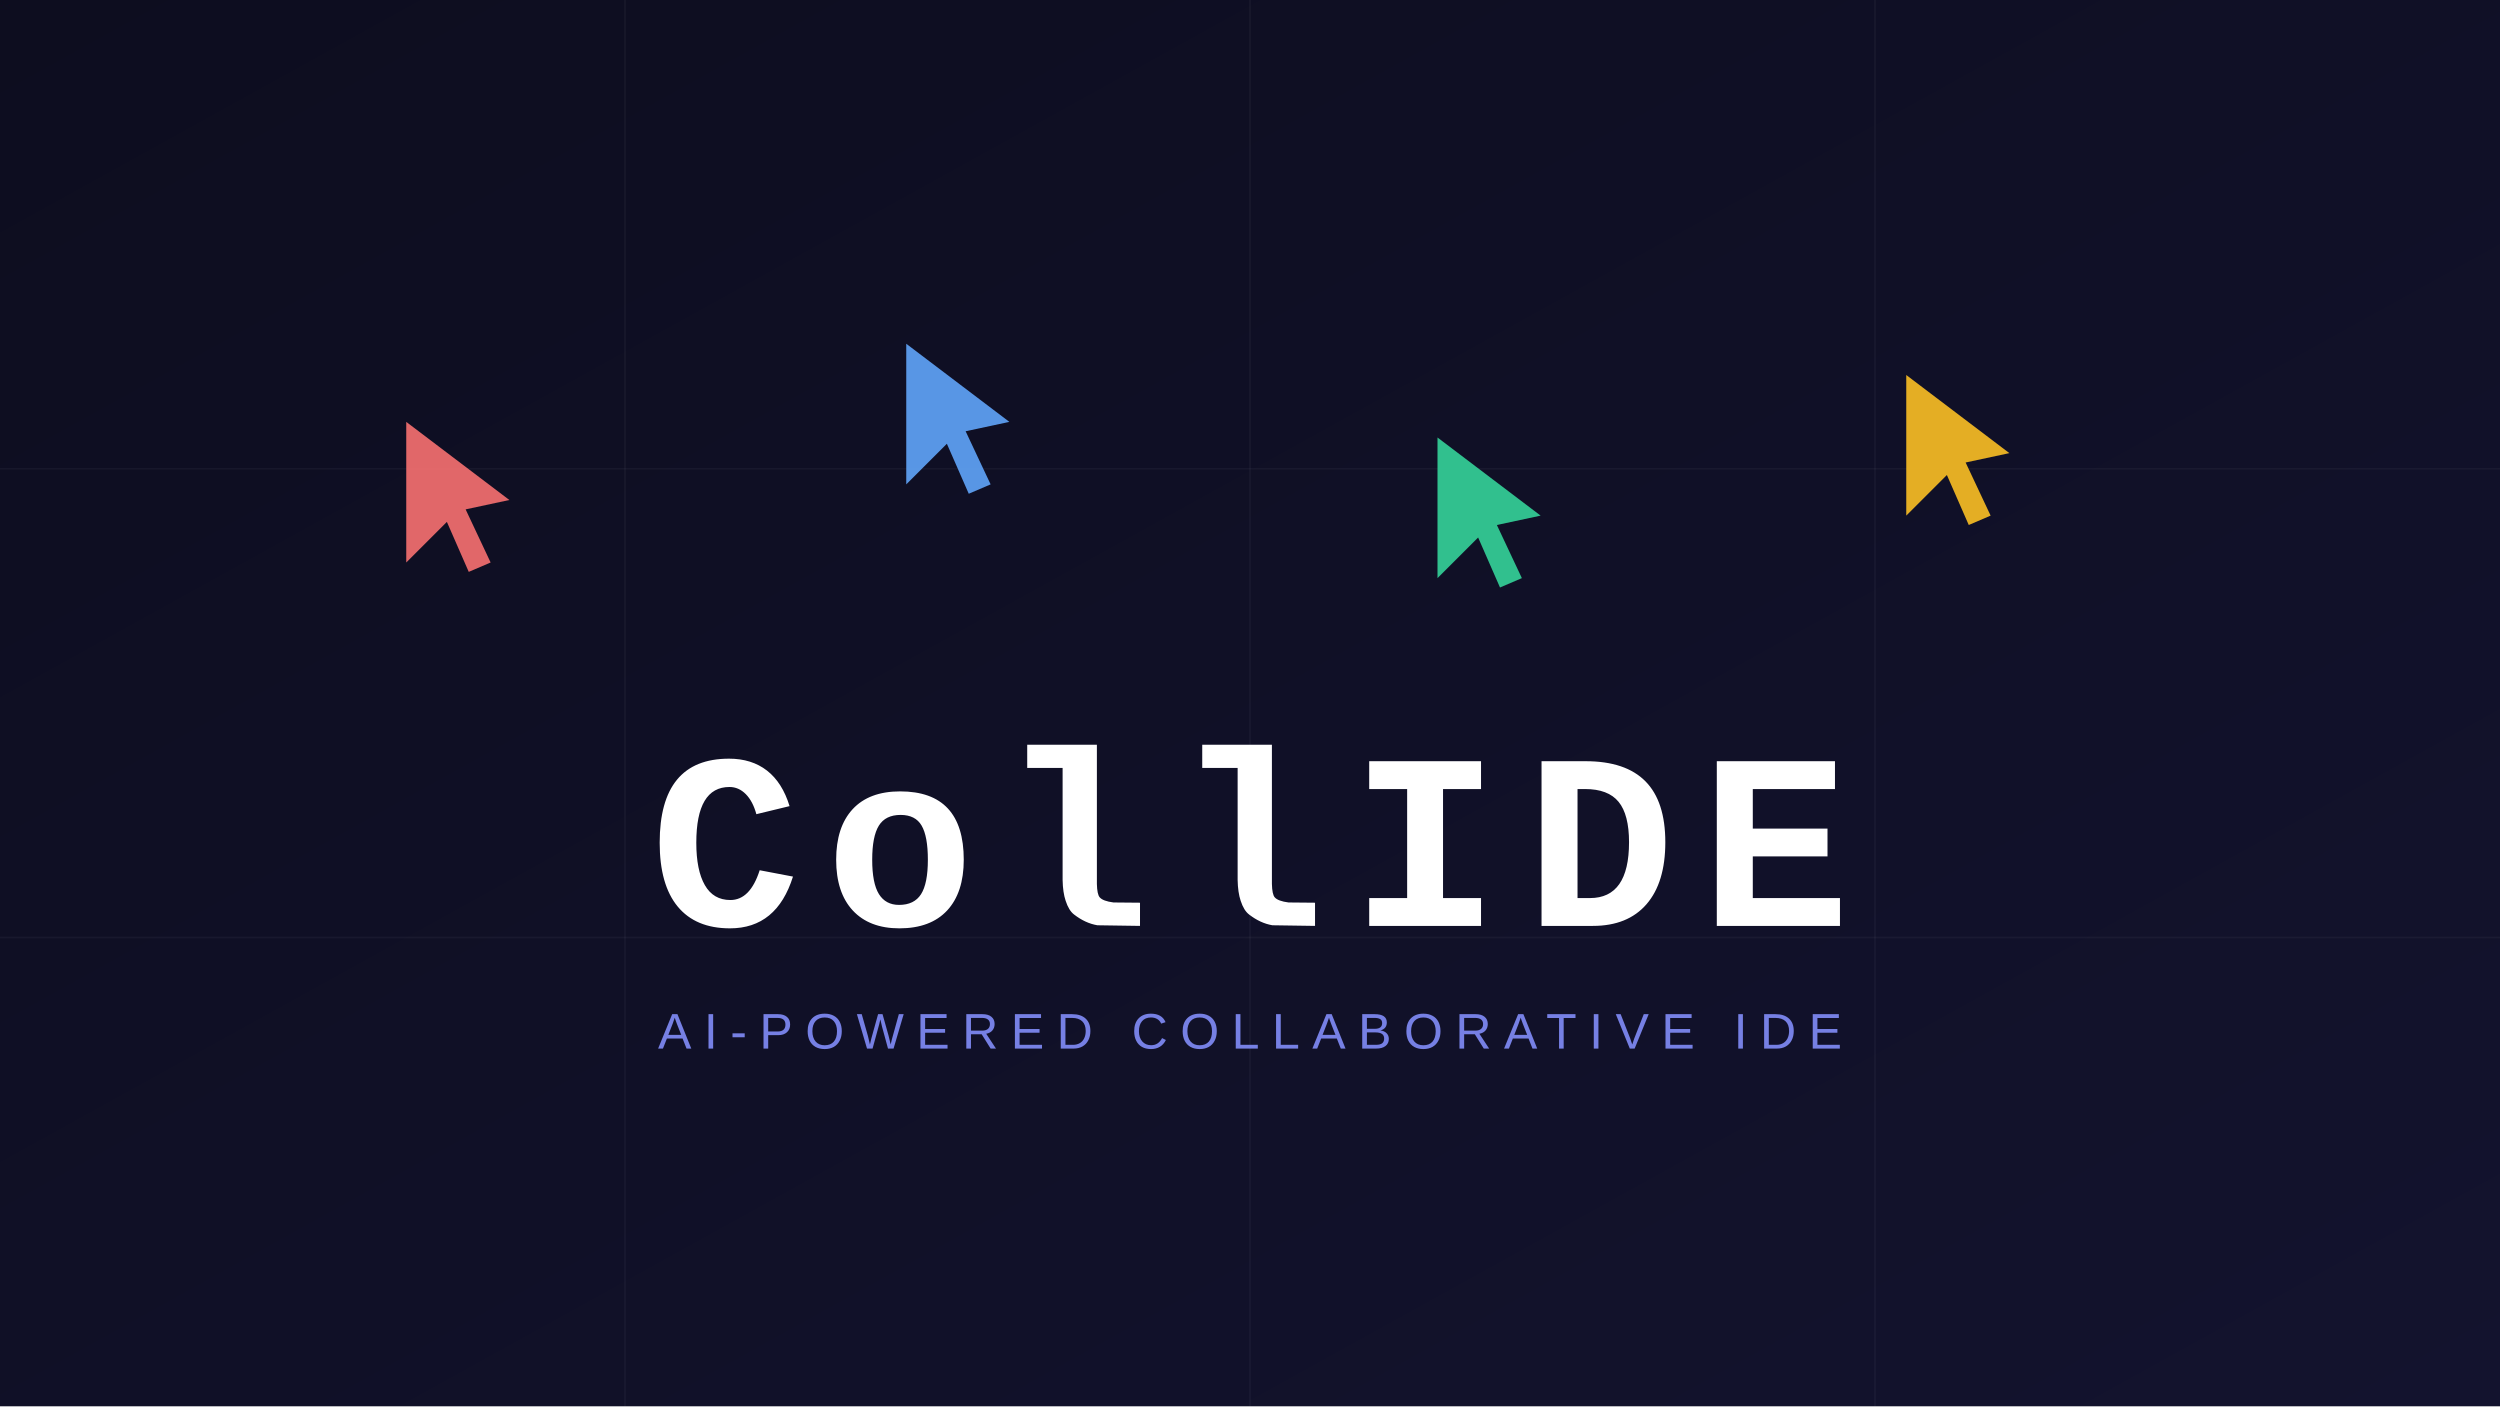
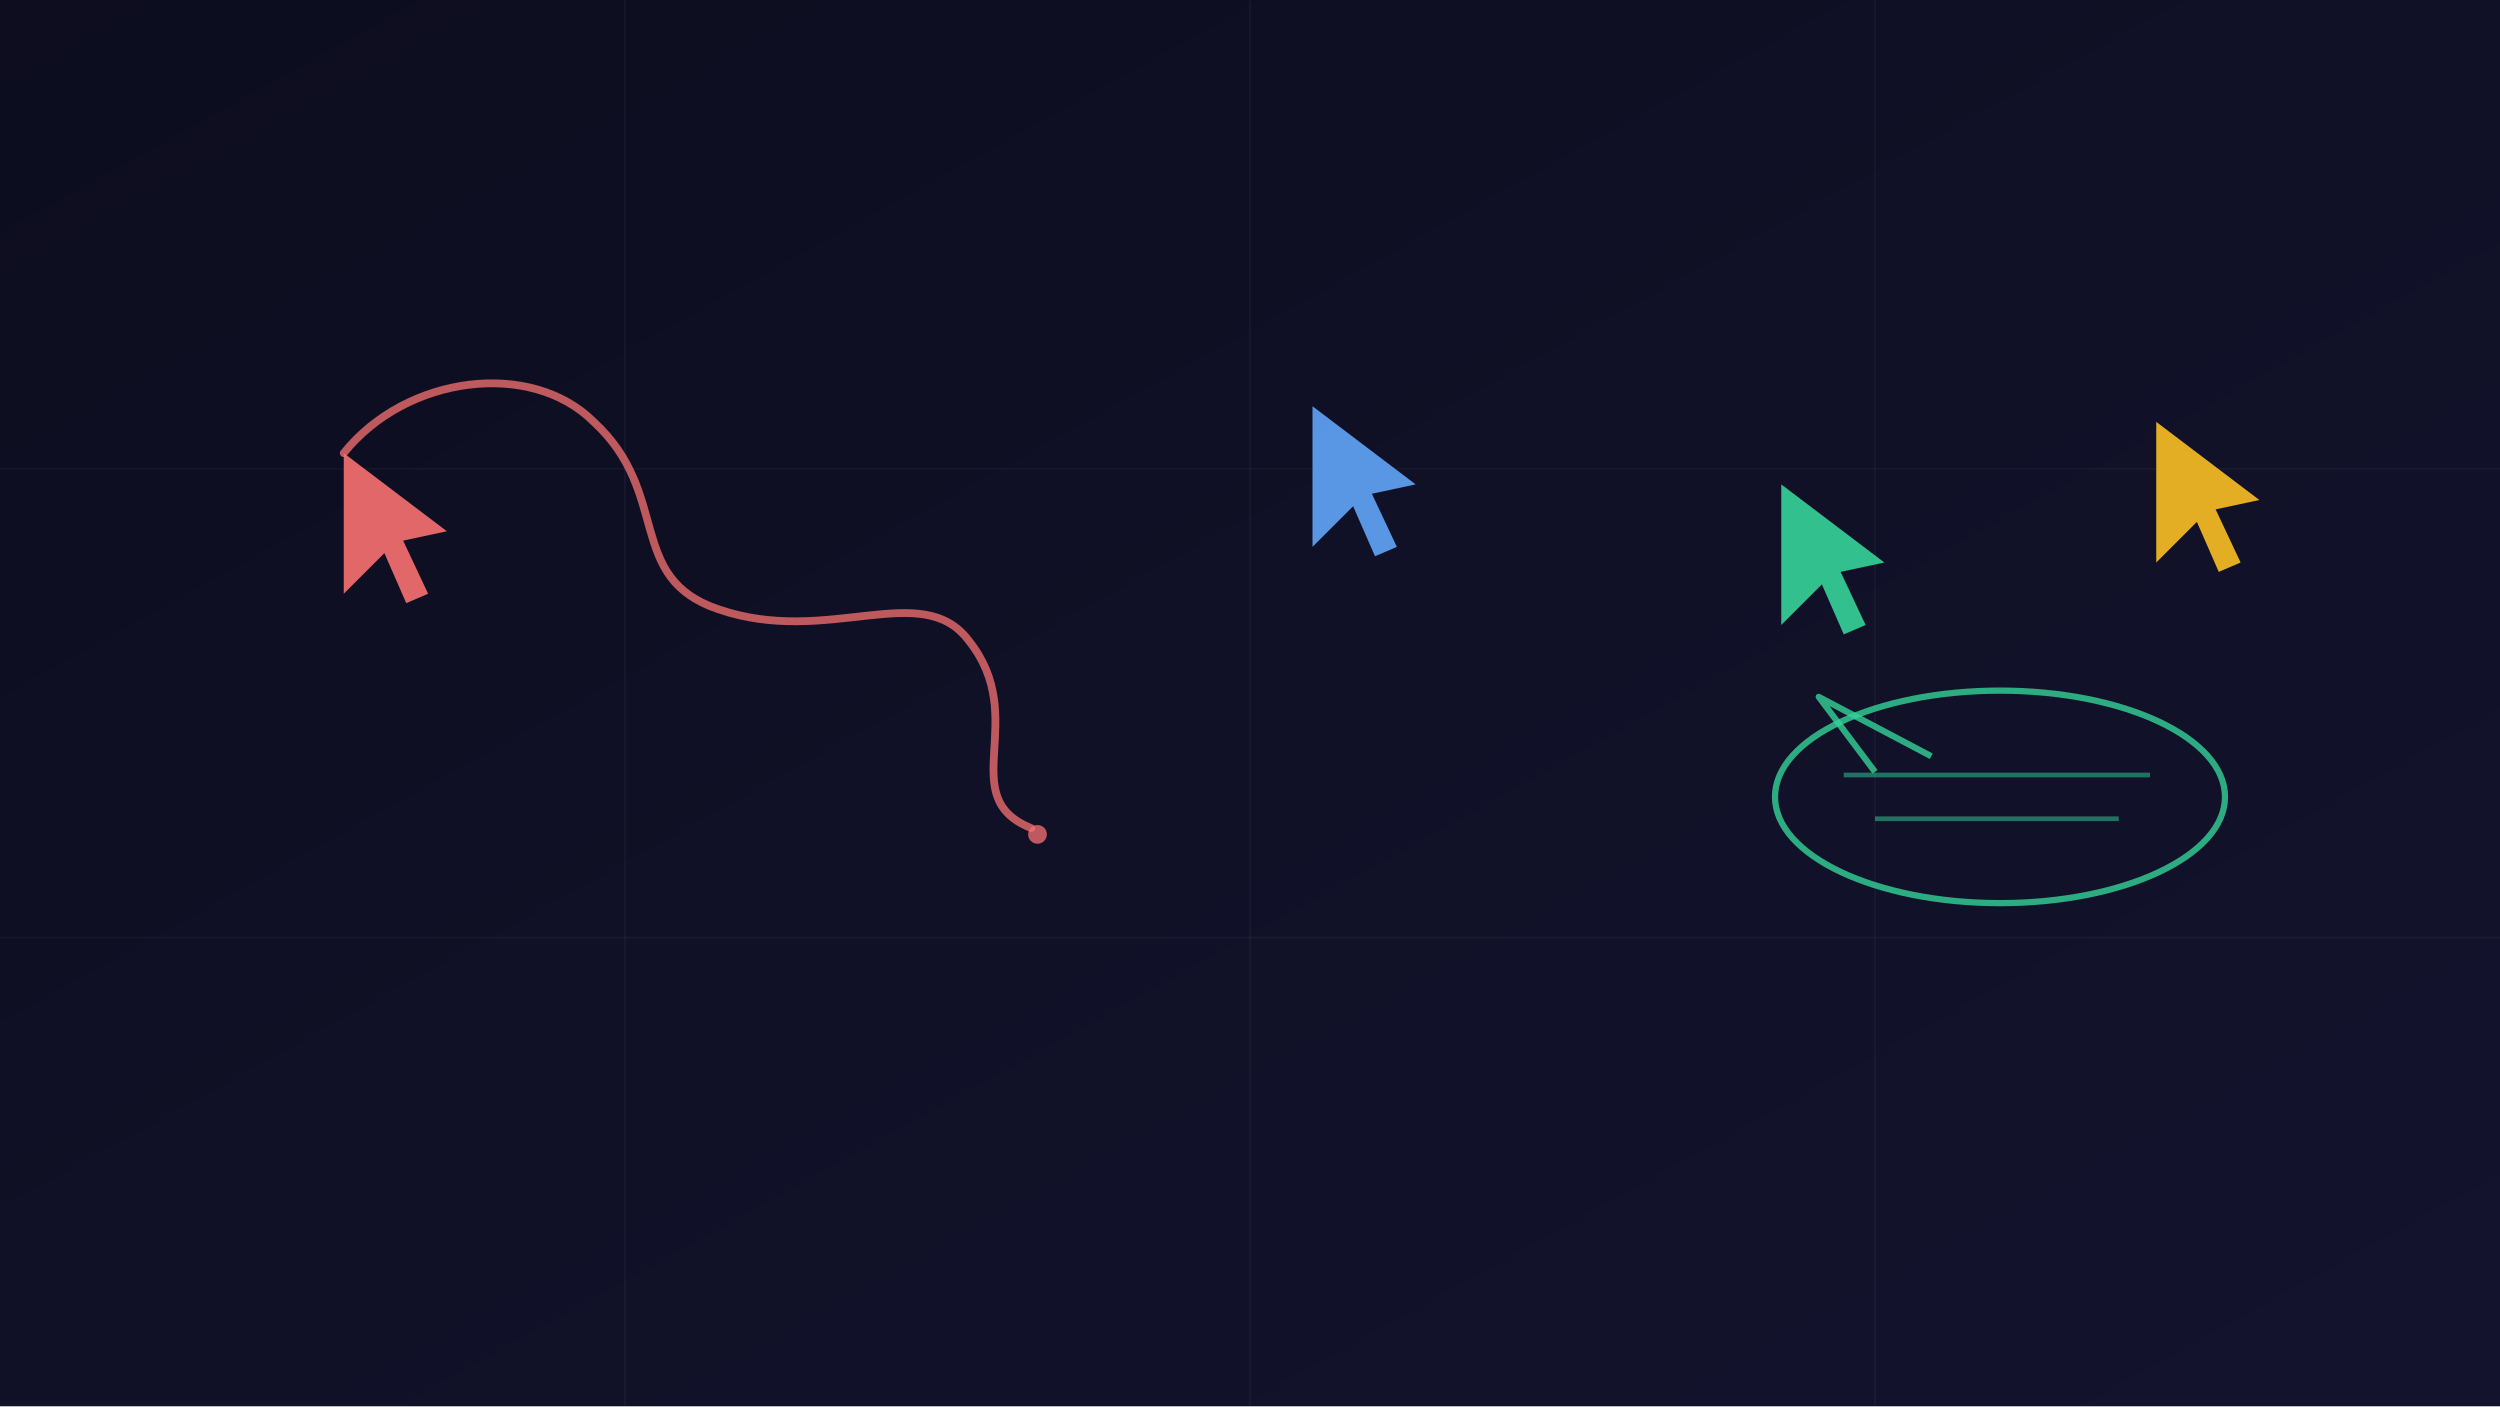
<svg xmlns="http://www.w3.org/2000/svg" width="800" height="450" viewBox="0 0 800 450">
  <defs>
    <linearGradient id="bg" x1="0%" y1="0%" x2="100%" y2="100%">
      <stop offset="0%" style="stop-color:#0d0d1f" />
      <stop offset="100%" style="stop-color:#13132e" />
    </linearGradient>
  </defs>
  <rect width="800" height="450" fill="url(#bg)" />
  <line x1="0" y1="150" x2="800" y2="150" stroke="#ffffff" stroke-width="0.5" opacity="0.04" />
  <line x1="0" y1="300" x2="800" y2="300" stroke="#ffffff" stroke-width="0.5" opacity="0.04" />
  <line x1="200" y1="0" x2="200" y2="450" stroke="#ffffff" stroke-width="0.5" opacity="0.04" />
  <line x1="400" y1="0" x2="400" y2="450" stroke="#ffffff" stroke-width="0.5" opacity="0.04" />
  <line x1="600" y1="0" x2="600" y2="450" stroke="#ffffff" stroke-width="0.5" opacity="0.04" />
-   <polygon points="130,135 130,180 143,167 150,183 157,180 149,163 163,160" fill="#f87171" opacity="0.9" />
-   <polygon points="290,110 290,155 303,142 310,158 317,155 309,138 323,135" fill="#60a5fa" opacity="0.9" />
-   <polygon points="460,140 460,185 473,172 480,188 487,185 479,168 493,165" fill="#34d399" opacity="0.9" />
-   <polygon points="610,120 610,165 623,152 630,168 637,165 629,148 643,145" fill="#fbbf24" opacity="0.9" />
-   <text x="400" y="275" font-family="'Courier New', Courier, monospace" font-size="80" font-weight="700" fill="#ffffff" text-anchor="middle" dominant-baseline="central" letter-spacing="8">CollIDE</text>
-   <text x="400" y="330" font-family="Arial, Helvetica, sans-serif" font-size="16" fill="#818cf8" text-anchor="middle" dominant-baseline="central" letter-spacing="4" opacity="0.9">AI-POWERED COLLABORATIVE IDE</text>
+   <polygon points="110,145 110,190 123,177 130,193 137,190 129,173 143,170" fill="#f87171" opacity="0.9" />
+   <path d="M 110,145 C 130,120 170,115 190,135 C 215,158 200,185 230,195 C 265,207 295,185 310,205 C 330,230 305,255 330,265" stroke="#f87171" stroke-width="2.5" fill="none" stroke-linecap="round" stroke-linejoin="round" opacity="0.75" />
+   <circle cx="332" cy="267" r="3" fill="#f87171" opacity="0.75" />
+   <polygon points="420,130 420,175 433,162 440,178 447,175 439,158 453,155" fill="#60a5fa" opacity="0.9" />
+   <polygon points="570,155 570,200 583,187 590,203 597,200 589,183 603,180" fill="#34d399" opacity="0.9" />
+   <ellipse cx="640" cy="255" rx="72" ry="34" fill="none" stroke="#34d399" stroke-width="2" opacity="0.8" />
+   <path d="M 600,247 L 582,223 L 618,242" fill="none" stroke="#34d399" stroke-width="2" stroke-linejoin="round" opacity="0.8" />
+   <line x1="590" y1="248" x2="688" y2="248" stroke="#34d399" stroke-width="1.5" opacity="0.5" />
+   <line x1="600" y1="262" x2="678" y2="262" stroke="#34d399" stroke-width="1.5" opacity="0.5" />
+   <polygon points="690,135 690,180 703,167 710,183 717,180 709,163 723,160" fill="#fbbf24" opacity="0.9" />
</svg>
